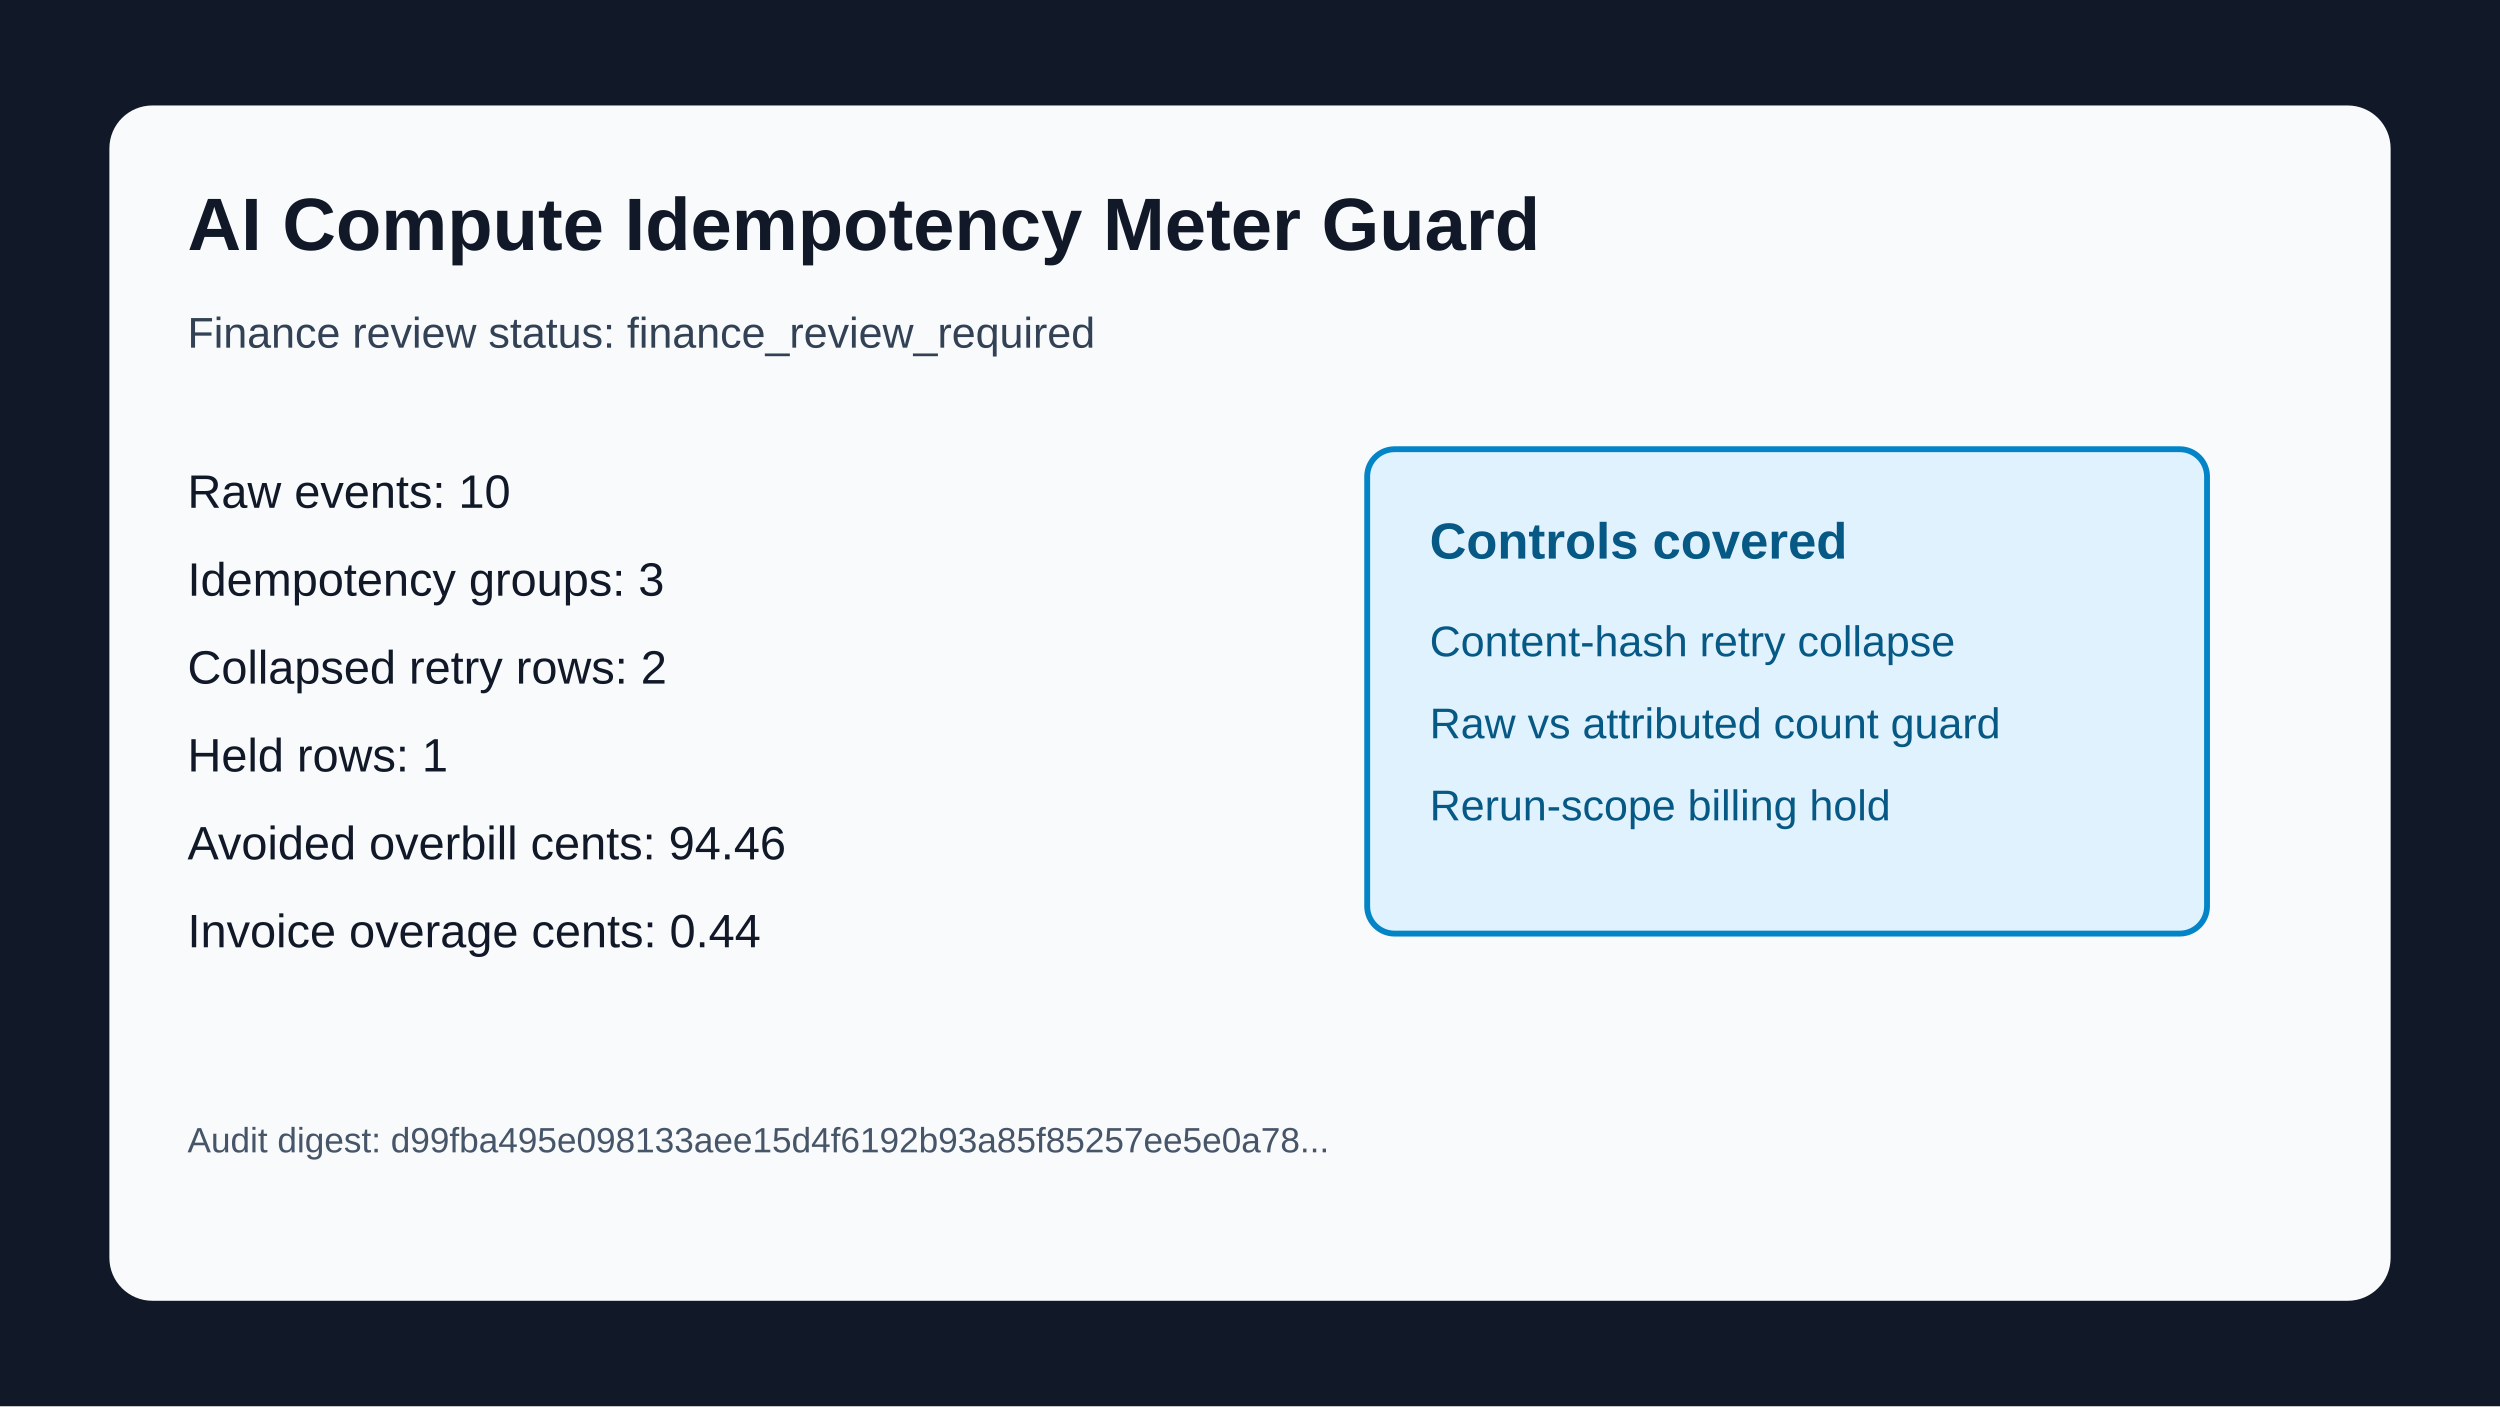
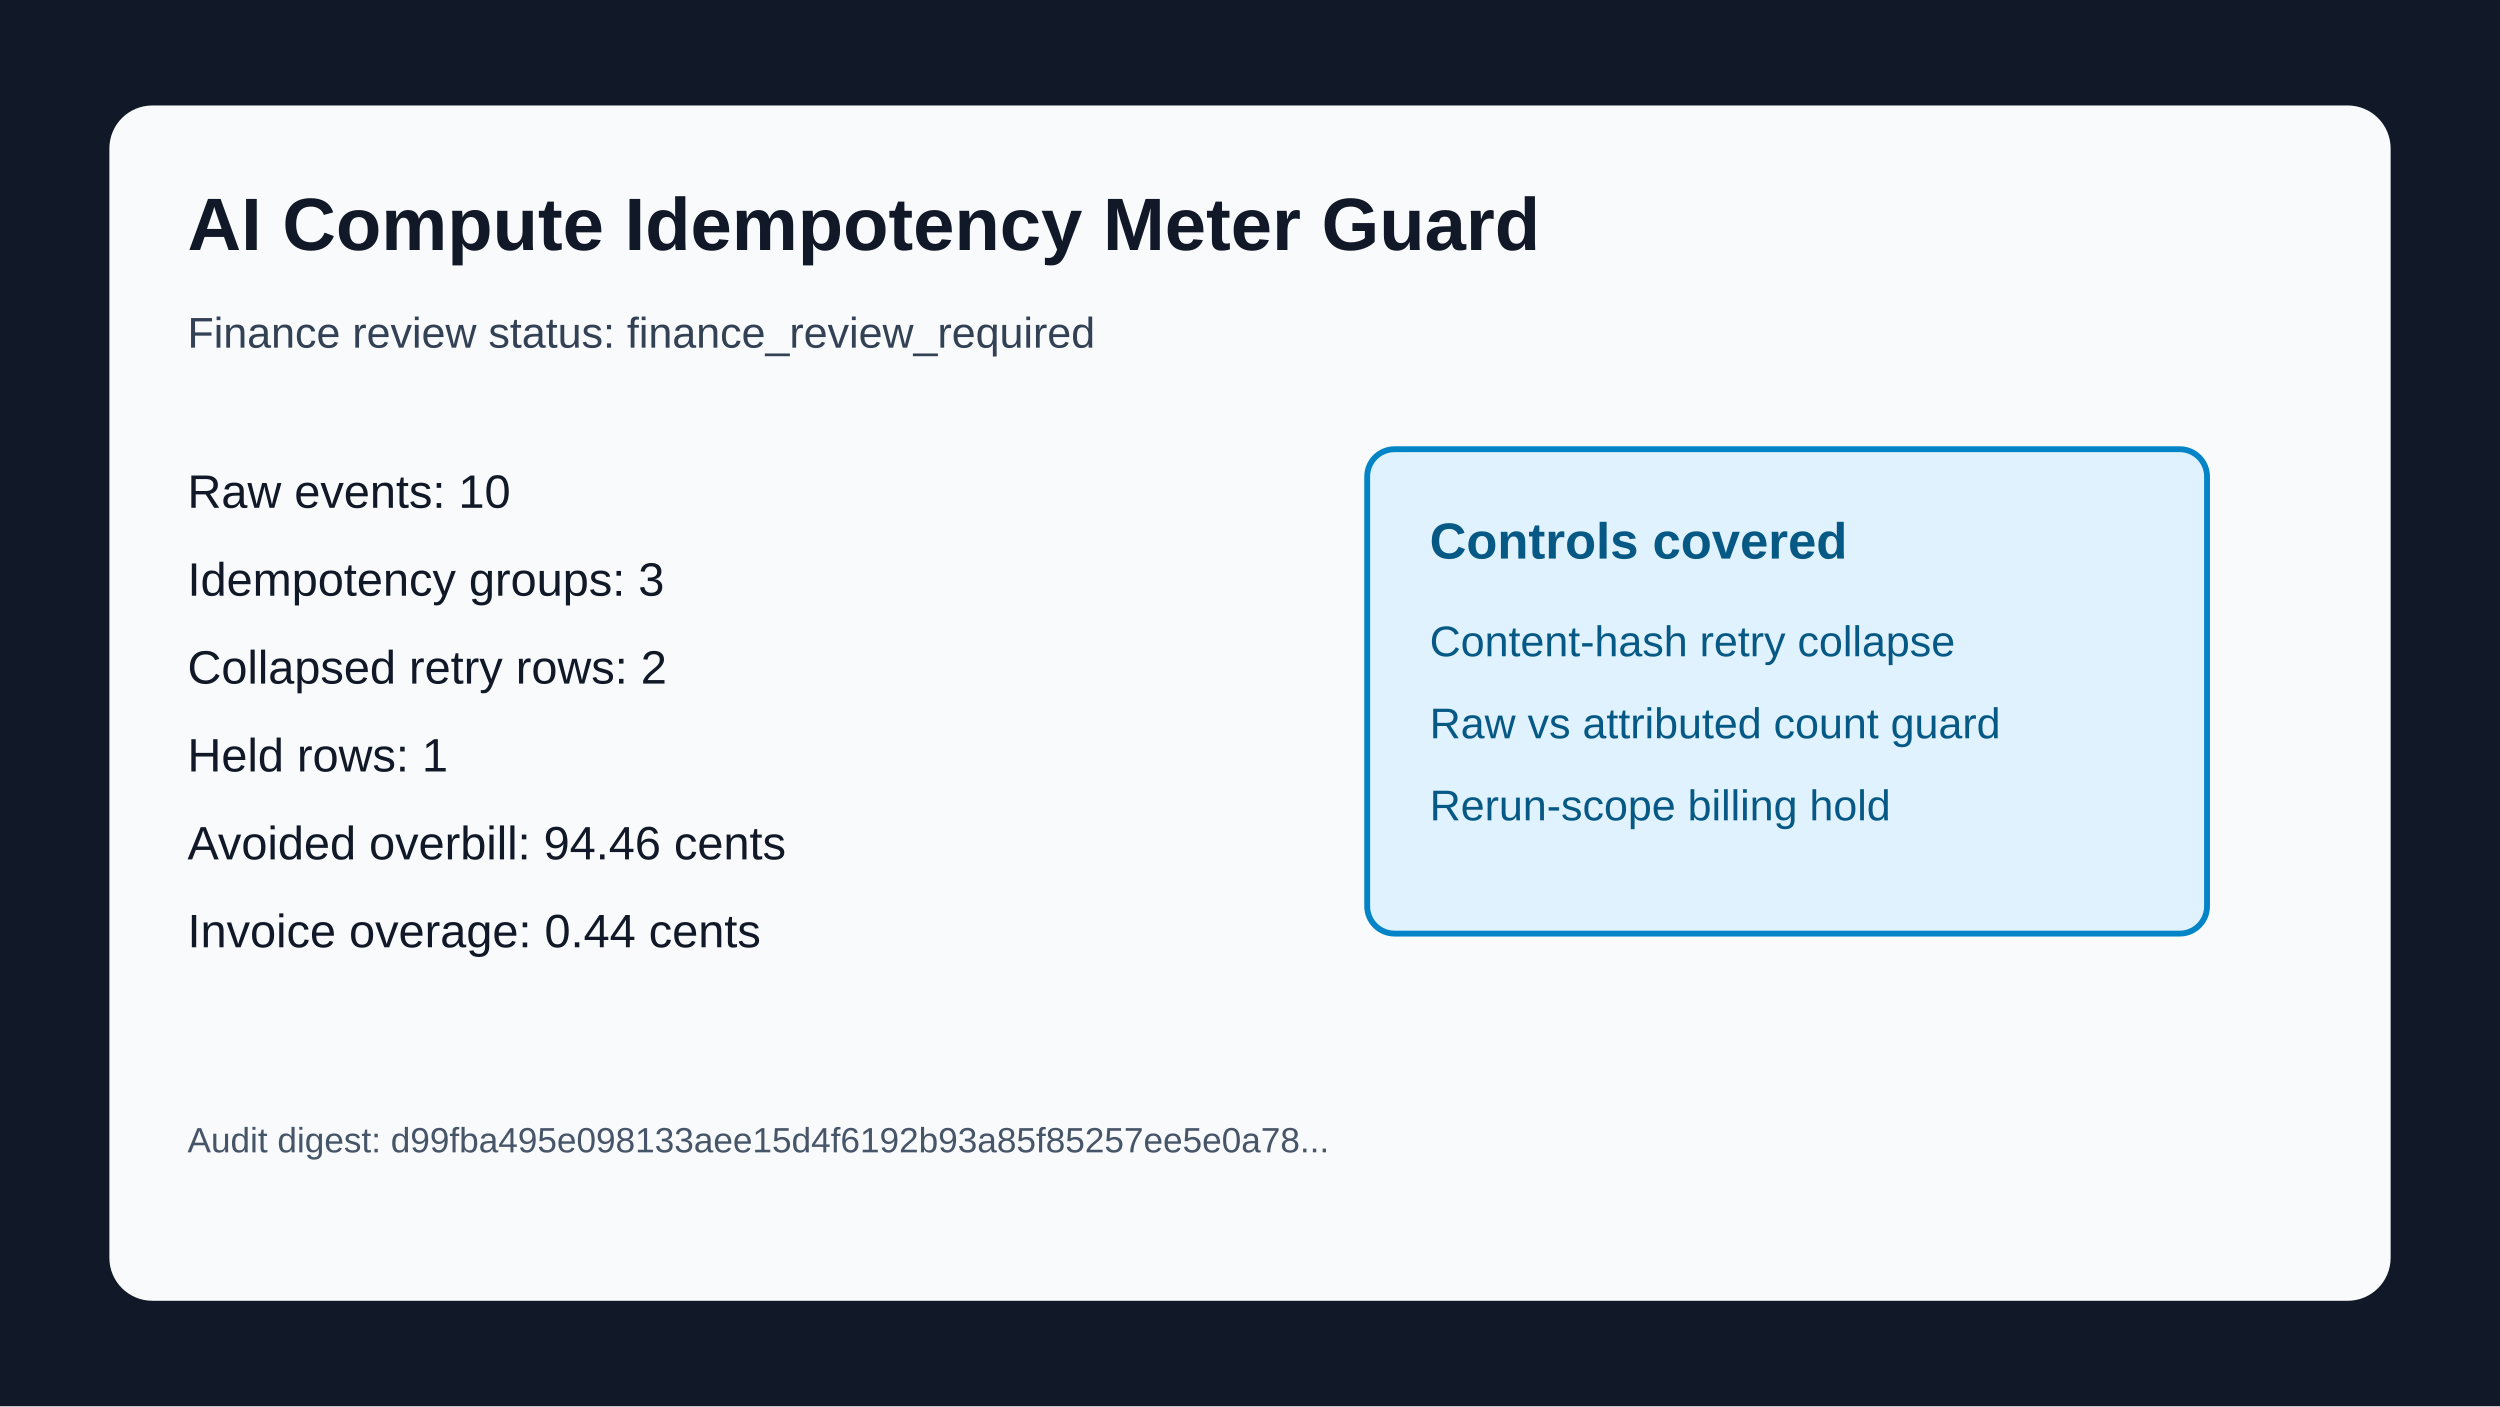
<svg xmlns="http://www.w3.org/2000/svg" width="1280" height="720" viewBox="0 0 1280 720">
  <rect width="1280" height="720" fill="#111827" />
  <rect x="56" y="54" width="1168" height="612" rx="22" fill="#f8fafc" />
  <text x="96" y="128" font-family="Arial, sans-serif" font-size="38" font-weight="700" fill="#111827">AI Compute Idempotency Meter Guard</text>
  <text x="96" y="178" font-family="Arial, sans-serif" font-size="22" fill="#334155">Finance review status: finance_review_required</text>
  <g font-family="Arial, sans-serif" font-size="24" fill="#111827">
    <text x="96" y="260">Raw events: 10</text>
    <text x="96" y="305">Idempotency groups: 3</text>
    <text x="96" y="350">Collapsed retry rows: 2</text>
    <text x="96" y="395">Held rows: 1</text>
-     <text x="96" y="440">Avoided overbill cents: 94.46</text>
-     <text x="96" y="485">Invoice overage cents: 0.44</text>
+     <text x="96" y="440">Avoided overbill: 94.46 cents</text>
+     <text x="96" y="485">Invoice overage: 0.44 cents</text>
  </g>
  <rect x="700" y="230" width="430" height="248" rx="14" fill="#e0f2fe" stroke="#0284c7" stroke-width="3" />
  <text x="732" y="286" font-family="Arial, sans-serif" font-size="26" font-weight="700" fill="#075985">Controls covered</text>
  <text x="732" y="336" font-family="Arial, sans-serif" font-size="22" fill="#075985">Content-hash retry collapse</text>
  <text x="732" y="378" font-family="Arial, sans-serif" font-size="22" fill="#075985">Raw vs attributed count guard</text>
  <text x="732" y="420" font-family="Arial, sans-serif" font-size="22" fill="#075985">Rerun-scope billing hold</text>
  <text x="96" y="590" font-family="Arial, sans-serif" font-size="18" fill="#475569">Audit digest: d99fba495e098133aee15d4f6192b93a85f85257ee5e0a78...</text>
</svg>
